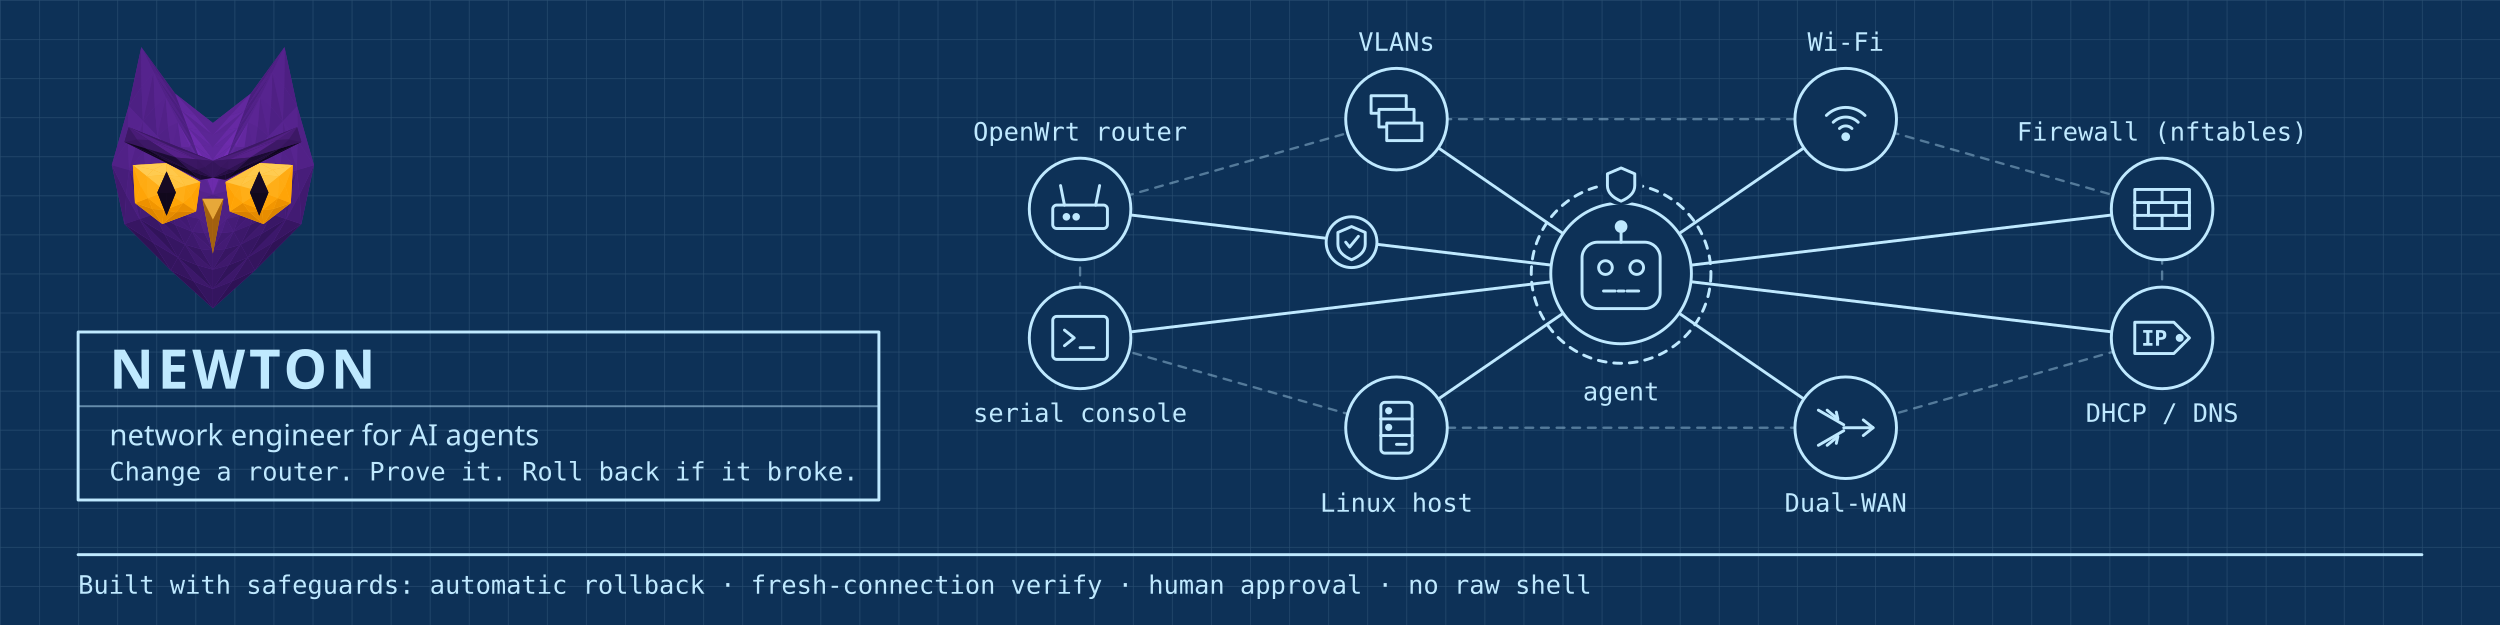
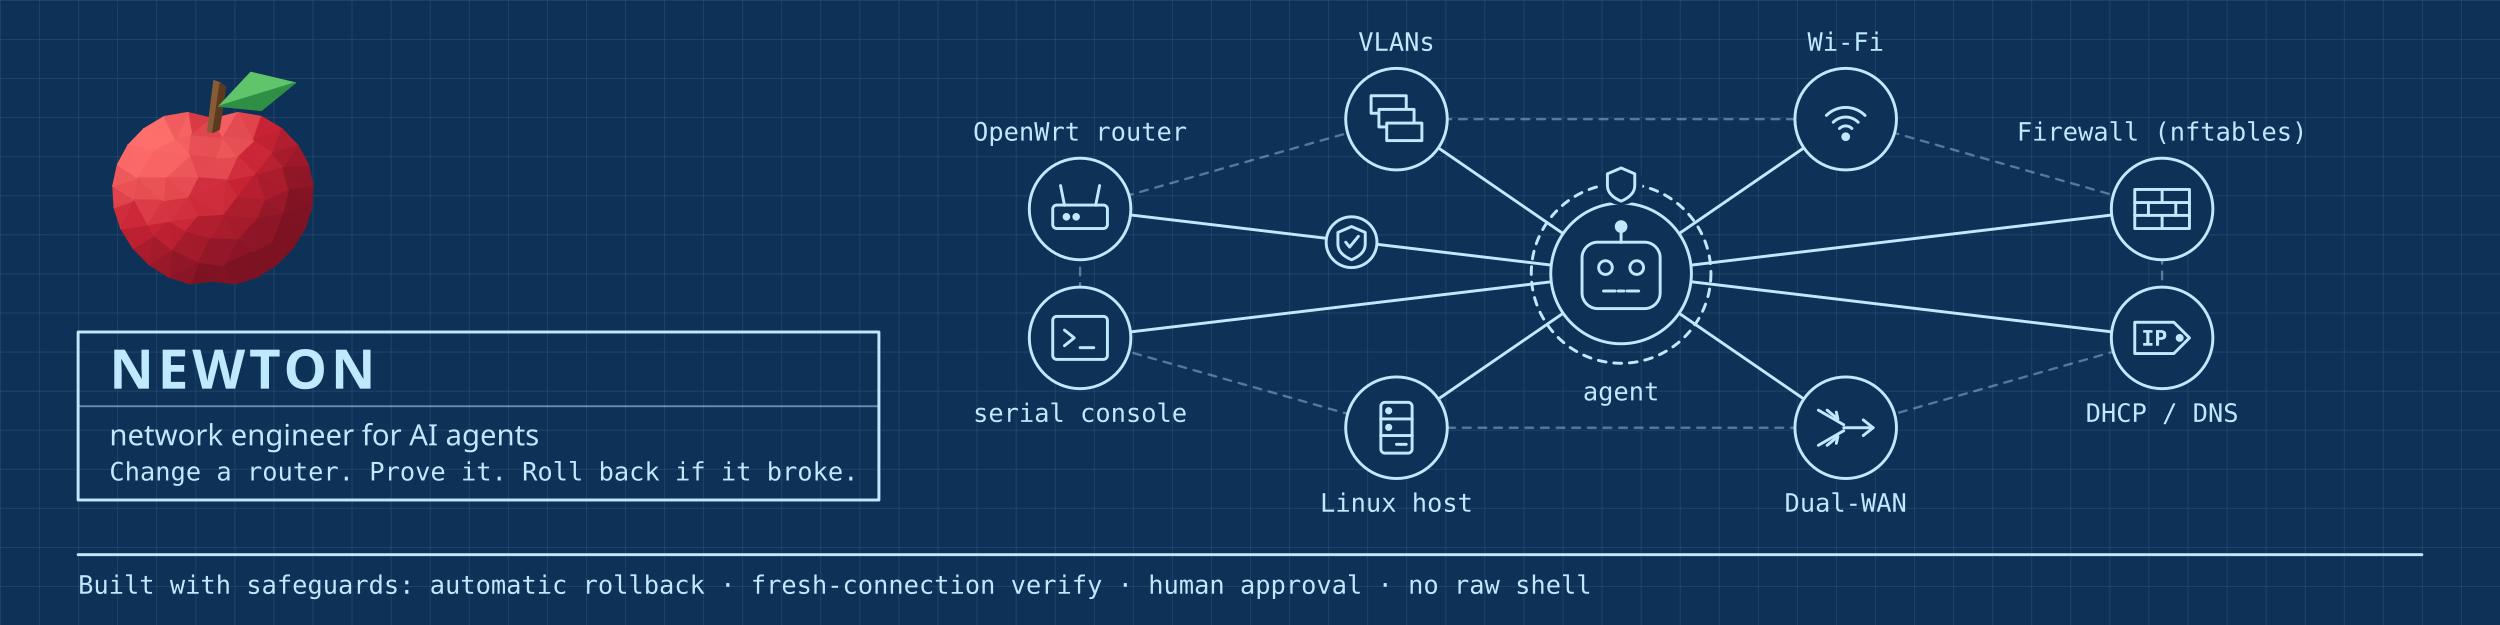
<svg xmlns="http://www.w3.org/2000/svg" viewBox="0 0 1280 320" width="1280" height="320">
  <defs>
    <pattern id="grid" width="20" height="20" patternUnits="userSpaceOnUse">
      <path d="M 20 0 L 0 0 0 20" fill="none" stroke="#bfe9ff" stroke-opacity="0.16" stroke-width="0.6" />
    </pattern>
  </defs>
  <rect width="1280" height="320" fill="#0d3157" />
  <rect width="1280" height="320" fill="url(#grid)" />
  <g fill="none" stroke="#bfe9ff" stroke-width="1.5" stroke-linecap="round" stroke-linejoin="round" font-family="ui-monospace, Menlo, Consolas, monospace">
    <g id="links">
      <line x1="830" y1="140" x2="553" y2="107" />
      <line x1="830" y1="140" x2="715" y2="61" />
      <line x1="830" y1="140" x2="945" y2="61" />
      <line x1="830" y1="140" x2="1107" y2="107" />
      <line x1="830" y1="140" x2="1107" y2="173" />
      <line x1="830" y1="140" x2="945" y2="219" />
      <line x1="830" y1="140" x2="715" y2="219" />
      <line x1="830" y1="140" x2="553" y2="173" />
    </g>
    <g id="cross" stroke-opacity="0.4" stroke-dasharray="4 4" stroke-width="1.2">
      <line x1="553" y1="107" x2="715" y2="61" />
      <line x1="715" y1="61" x2="945" y2="61" />
      <line x1="945" y1="61" x2="1107" y2="107" />
      <line x1="1107" y1="107" x2="1107" y2="173" />
      <line x1="1107" y1="173" x2="945" y2="219" />
      <line x1="945" y1="219" x2="715" y2="219" />
      <line x1="715" y1="219" x2="553" y2="173" />
      <line x1="553" y1="173" x2="553" y2="107" />
    </g>
    <g id="linkshield" transform="translate(692,124)">
      <circle r="13" fill="#0d3157" />
      <path d="M0,-8 L7,-5 V1 Q7,6 0,9 Q-7,6 -7,1 V-5 Z" />
      <path d="M-3,0 L-1,2.5 L3.5,-3" />
    </g>
    <g id="plates">
      <circle cx="553" cy="107" r="26" fill="#0d3157" />
      <circle cx="715" cy="61" r="26" fill="#0d3157" />
      <circle cx="945" cy="61" r="26" fill="#0d3157" />
      <circle cx="1107" cy="107" r="26" fill="#0d3157" />
      <circle cx="1107" cy="173" r="26" fill="#0d3157" />
      <circle cx="945" cy="219" r="26" fill="#0d3157" />
      <circle cx="715" cy="219" r="26" fill="#0d3157" />
      <circle cx="553" cy="173" r="26" fill="#0d3157" />
    </g>
    <g id="icons">
      <g transform="translate(553,107)">
        <rect x="-14" y="-2" width="28" height="12" rx="2" />
        <line x1="-8" y1="-2" x2="-10" y2="-12" />
        <line x1="8" y1="-2" x2="10" y2="-12" />
        <circle cx="-7" cy="4" r="1.2" fill="#bfe9ff" />
        <circle cx="-2" cy="4" r="1.2" fill="#bfe9ff" />
      </g>
      <g transform="translate(715,61)">
        <rect x="-13" y="-12" width="18" height="9" fill="#0d3157" />
        <rect x="-9" y="-5" width="18" height="9" fill="#0d3157" />
        <rect x="-5" y="2" width="18" height="9" fill="#0d3157" />
      </g>
      <g transform="translate(945,61)">
        <path d="M-9.9,-1.9 A14,14 0 0 1 9.9,-1.9" />
        <path d="M-6.4,1.6 A9,9 0 0 1 6.4,1.6" />
        <path d="M-3.2,4.8 A4.5,4.5 0 0 1 3.2,4.8" />
        <circle cx="0" cy="9" r="1.5" fill="#bfe9ff" />
      </g>
      <g transform="translate(1107,107)">
        <rect x="-14" y="-10" width="28" height="20" />
        <line x1="-14" y1="-3.3" x2="14" y2="-3.3" />
        <line x1="-14" y1="3.3" x2="14" y2="3.3" />
        <line x1="0" y1="-10" x2="0" y2="-3.3" />
        <line x1="-7" y1="-3.3" x2="-7" y2="3.3" />
        <line x1="7" y1="-3.3" x2="7" y2="3.3" />
        <line x1="0" y1="3.3" x2="0" y2="10" />
      </g>
      <g transform="translate(1107,173)">
        <path d="M-14,-8 H6 L14,0 L6,8 H-14 Z" />
        <circle cx="9" cy="0" r="1.3" fill="#bfe9ff" />
        <text x="-4" y="4" font-size="11" font-weight="bold" text-anchor="middle" fill="#bfe9ff" stroke="none">IP</text>
      </g>
      <g transform="translate(945,219)">
        <path d="M-14,-9 L-1,-1.5" />
        <path d="M-14,9 L-1,1.5" />
        <path d="M-1,0 H14" />
        <path d="M9,-4 L14,0 L9,4" />
        <path d="M-9.5,-9 L-4,-4.4 L-4.8,-8" />
        <path d="M-9.5,9 L-4,4.4 L-4.8,8" />
      </g>
      <g transform="translate(715,219)">
        <rect x="-8" y="-13" width="16" height="26" rx="2" />
        <line x1="-8" y1="-4.5" x2="8" y2="-4.5" />
        <line x1="-8" y1="4" x2="8" y2="4" />
        <circle cx="-4" cy="-8.7" r="1.1" fill="#bfe9ff" />
        <circle cx="-4" cy="-0.2" r="1.1" fill="#bfe9ff" />
        <line x1="0" y1="8.5" x2="5" y2="8.5" />
      </g>
      <g transform="translate(553,173)">
        <rect x="-14" y="-11" width="28" height="22" rx="2" />
        <path d="M-8,-4 L-3,0 L-8,4" />
        <line x1="0" y1="5" x2="7" y2="5" />
      </g>
    </g>
    <g id="labels" font-size="13" fill="#bfe9ff" stroke="none" text-anchor="middle">
      <text x="553" y="72">OpenWrt router</text>
      <text x="715" y="26">VLANs</text>
      <text x="945" y="26">Wi-Fi</text>
      <text x="1107" y="72">Firewall (nftables)</text>
      <text x="1107" y="216">DHCP / DNS</text>
      <text x="945" y="262">Dual-WAN</text>
      <text x="715" y="262">Linux host</text>
      <text x="553" y="216">serial console</text>
    </g>
    <g id="hub">
      <circle cx="830" cy="140" r="46" stroke-dasharray="4 4" />
      <circle cx="830" cy="140" r="36" fill="#0d3157" />
      <g transform="translate(830,142)">
        <line x1="0" y1="-18" x2="0" y2="-24" />
        <circle cx="0" cy="-26" r="2.5" fill="#bfe9ff" />
        <rect x="-20" y="-18" width="40" height="34" rx="8" />
        <circle cx="-8" cy="-5" r="3.5" />
        <circle cx="8" cy="-5" r="3.5" />
        <line x1="-9" y1="7" x2="-3" y2="7" />
        <line x1="-1.5" y1="7" x2="1.5" y2="7" />
        <line x1="3" y1="7" x2="9" y2="7" />
      </g>
      <g transform="translate(830,94)">
        <circle r="11" fill="#0d3157" stroke="none" />
        <path d="M0,-8 L7,-5 V1 Q7,6 0,9 Q-7,6 -7,1 V-5 Z" />
      </g>
      <text x="830" y="205" font-size="13" fill="#bfe9ff" stroke="none" text-anchor="middle">agent</text>
    </g>
  </g>
-   <svg x="40" y="22" width="138" height="138" viewBox="0 0 64 64" stroke-linejoin="round">
-     <polygon points="32.00,19.00 23.00,12.00 15.00,1.00 12.00,15.00 8.00,29.00 11.00,43.00 22.00,54.00 32.00,63.00 42.00,54.00 53.00,43.00 56.00,29.00 52.00,15.00 49.00,1.00 41.00,12.00" fill="#592592" />
-     <polygon points="32.00,19.00 23.00,12.00 27.88,17.24" fill="#592491" />
-     <polygon points="23.00,12.00 24.53,16.08 27.88,17.24" fill="#62289e" />
-     <polygon points="24.53,16.08 32.00,21.89 27.88,17.24" fill="#6429a1" />
-     <polygon points="32.00,21.89 32.00,19.00 27.88,17.24" fill="#5a2593" />
-     <polygon points="23.00,12.00 15.00,1.00 20.11,9.01" fill="#491e7d" />
-     <polygon points="15.00,1.00 17.89,6.95 20.11,9.01" fill="#4f2085" />
-     <polygon points="17.89,6.95 24.53,16.08 20.11,9.01" fill="#512187" />
-     <polygon points="24.53,16.08 23.00,12.00 20.11,9.01" fill="#4a1e7e" />
-     <polygon points="15.00,1.00 12.00,15.00 15.07,10.38" fill="#4d1f82" />
-     <polygon points="12.00,15.00 15.40,18.57 15.07,10.38" fill="#4d2083" />
-     <polygon points="15.40,18.57 17.89,6.95 15.07,10.38" fill="#55238d" />
-     <polygon points="17.89,6.95 15.00,1.00 15.07,10.38" fill="#55238d" />
-     <polygon points="12.00,15.00 8.00,29.00 11.87,23.19" fill="#502186" />
-     <polygon points="8.00,29.00 12.08,30.19 11.87,23.19" fill="#512187" />
-     <polygon points="12.08,30.19 15.40,18.57 11.87,23.19" fill="#57248f" />
-     <polygon points="15.40,18.57 12.00,15.00 11.87,23.19" fill="#56238e" />
-     <polygon points="8.00,29.00 11.00,43.00 11.41,36.00" fill="#401a6f" />
-     <polygon points="11.00,43.00 14.57,41.81 11.41,36.00" fill="#421b73" />
-     <polygon points="14.57,41.81 12.08,30.19 11.41,36.00" fill="#4a1e7e" />
-     <polygon points="12.08,30.19 8.00,29.00 11.41,36.00" fill="#471d7a" />
-     <polygon points="11.00,43.00 22.00,54.00 17.82,47.44" fill="#2f1356" />
-     <polygon points="22.00,54.00 23.70,50.94 17.82,47.44" fill="#34155e" />
-     <polygon points="23.70,50.94 14.57,41.81 17.82,47.44" fill="#3c186b" />
-     <polygon points="14.57,41.81 11.00,43.00 17.82,47.44" fill="#371662" />
-     <polygon points="22.00,54.00 32.00,63.00 27.43,56.59" fill="#2e1255" />
-     <polygon points="32.00,63.00 32.00,58.41 27.43,56.59" fill="#34155f" />
-     <polygon points="32.00,58.41 23.70,50.94 27.43,56.59" fill="#3c186a" />
-     <polygon points="23.70,50.94 22.00,54.00 27.43,56.59" fill="#35155f" />
-     <polygon points="32.00,63.00 42.00,54.00 36.58,56.59" fill="#2e1255" />
-     <polygon points="42.00,54.00 40.30,50.94 36.58,56.59" fill="#35155f" />
-     <polygon points="40.30,50.94 32.00,58.41 36.58,56.59" fill="#3c186a" />
-     <polygon points="32.00,58.41 32.00,63.00 36.58,56.59" fill="#34155f" />
-     <polygon points="42.00,54.00 53.00,43.00 46.18,47.44" fill="#2f1356" />
-     <polygon points="53.00,43.00 49.43,41.81 46.18,47.44" fill="#371662" />
-     <polygon points="49.43,41.81 40.30,50.94 46.18,47.44" fill="#3c186b" />
-     <polygon points="40.30,50.94 42.00,54.00 46.18,47.44" fill="#34155e" />
-     <polygon points="53.00,43.00 56.00,29.00 52.59,36.00" fill="#401a6f" />
-     <polygon points="56.00,29.00 51.92,30.19 52.59,36.00" fill="#471d7a" />
-     <polygon points="51.92,30.19 49.43,41.81 52.59,36.00" fill="#4a1e7e" />
-     <polygon points="49.43,41.81 53.00,43.00 52.59,36.00" fill="#421b73" />
-     <polygon points="56.00,29.00 52.00,15.00 52.13,23.19" fill="#502186" />
-     <polygon points="52.00,15.00 48.60,18.57 52.13,23.19" fill="#56238e" />
-     <polygon points="48.60,18.57 51.92,30.19 52.13,23.19" fill="#57248f" />
-     <polygon points="51.92,30.19 56.00,29.00 52.13,23.19" fill="#512187" />
-     <polygon points="52.00,15.00 49.00,1.00 48.93,10.38" fill="#4d1f82" />
-     <polygon points="49.00,1.00 46.11,6.95 48.93,10.38" fill="#55238d" />
-     <polygon points="46.11,6.95 48.60,18.57 48.93,10.38" fill="#55238d" />
-     <polygon points="48.60,18.57 52.00,15.00 48.93,10.38" fill="#4d2083" />
-     <polygon points="49.00,1.00 41.00,12.00 43.89,9.01" fill="#491e7d" />
-     <polygon points="41.00,12.00 39.47,16.08 43.89,9.01" fill="#4a1e7e" />
-     <polygon points="39.47,16.08 46.11,6.95 43.89,9.01" fill="#512187" />
-     <polygon points="46.11,6.95 49.00,1.00 43.89,9.01" fill="#4f2085" />
-     <polygon points="41.00,12.00 32.00,19.00 36.12,17.24" fill="#592491" />
-     <polygon points="32.00,19.00 32.00,21.89 36.12,17.24" fill="#5a2593" />
-     <polygon points="32.00,21.89 39.47,16.08 36.12,17.24" fill="#6429a1" />
-     <polygon points="39.47,16.08 41.00,12.00 36.12,17.24" fill="#62289e" />
-     <polygon points="32.00,21.89 24.53,16.08 28.65,20.73" fill="#5a2593" />
-     <polygon points="24.53,16.08 26.06,20.16 28.65,20.73" fill="#6629a3" />
-     <polygon points="26.06,20.16 32.00,24.78 28.65,20.73" fill="#6629a4" />
-     <polygon points="32.00,24.78 32.00,21.89 28.65,20.73" fill="#5b2695" />
-     <polygon points="24.53,16.08 17.89,6.95 22.32,14.02" fill="#4a1e7e" />
-     <polygon points="17.89,6.95 20.78,12.90 22.32,14.02" fill="#512187" />
-     <polygon points="20.78,12.90 26.06,20.16 22.32,14.02" fill="#522188" />
-     <polygon points="26.06,20.16 24.53,16.08 22.32,14.02" fill="#4b1e7f" />
-     <polygon points="17.89,6.95 15.40,18.57 18.22,15.14" fill="#4f2084" />
-     <polygon points="15.40,18.57 18.80,22.14 18.22,15.14" fill="#4e2084" />
-     <polygon points="18.80,22.14 20.78,12.90 18.22,15.14" fill="#56238e" />
-     <polygon points="20.78,12.90 17.89,6.95 18.22,15.14" fill="#57248f" />
-     <polygon points="15.40,18.57 12.08,30.19 15.61,25.57" fill="#522188" />
-     <polygon points="12.08,30.19 16.16,31.38 15.61,25.57" fill="#522289" />
-     <polygon points="16.16,31.38 18.80,22.14 15.61,25.57" fill="#57248f" />
-     <polygon points="18.80,22.14 15.40,18.57 15.61,25.57" fill="#572490" />
-     <polygon points="12.08,30.19 14.57,41.81 15.24,36.00" fill="#421b73" />
-     <polygon points="14.57,41.81 18.14,40.62 15.24,36.00" fill="#441c76" />
-     <polygon points="18.14,40.62 16.16,31.38 15.24,36.00" fill="#4b1f7f" />
-     <polygon points="16.16,31.38 12.08,30.19 15.24,36.00" fill="#491e7d" />
-     <polygon points="14.57,41.81 23.70,50.94 20.45,45.31" fill="#32145b" />
-     <polygon points="23.70,50.94 25.40,47.88 20.45,45.31" fill="#361662" />
-     <polygon points="25.40,47.88 18.14,40.62 20.45,45.31" fill="#3e196d" />
-     <polygon points="18.14,40.62 14.57,41.81 20.45,45.31" fill="#391766" />
-     <polygon points="23.70,50.94 32.00,58.41 28.27,52.76" fill="#31145a" />
-     <polygon points="32.00,58.41 32.00,53.82 28.27,52.76" fill="#371663" />
-     <polygon points="32.00,53.82 25.40,47.88 28.27,52.76" fill="#3e196c" />
-     <polygon points="25.40,47.88 23.70,50.94 28.27,52.76" fill="#371663" />
-     <polygon points="32.00,58.41 40.30,50.94 35.73,52.76" fill="#31145a" />
-     <polygon points="40.30,50.94 38.60,47.88 35.73,52.76" fill="#371663" />
-     <polygon points="38.60,47.88 32.00,53.82 35.73,52.76" fill="#3e196c" />
-     <polygon points="32.00,53.82 32.00,58.41 35.73,52.76" fill="#371663" />
-     <polygon points="40.30,50.94 49.43,41.81 43.55,45.31" fill="#32145b" />
-     <polygon points="49.43,41.81 45.86,40.62 43.55,45.31" fill="#391766" />
-     <polygon points="45.86,40.62 38.60,47.88 43.55,45.31" fill="#3e196d" />
-     <polygon points="38.60,47.88 40.30,50.94 43.55,45.31" fill="#361662" />
-     <polygon points="49.43,41.81 51.92,30.19 48.76,36.00" fill="#421b73" />
-     <polygon points="51.92,30.19 47.84,31.38 48.76,36.00" fill="#491e7d" />
-     <polygon points="47.84,31.38 45.86,40.62 48.76,36.00" fill="#4b1f7f" />
-     <polygon points="45.86,40.62 49.43,41.81 48.76,36.00" fill="#441c76" />
-     <polygon points="51.92,30.19 48.60,18.57 48.39,25.57" fill="#522188" />
-     <polygon points="48.60,18.57 45.20,22.14 48.39,25.57" fill="#572490" />
-     <polygon points="45.20,22.14 47.84,31.38 48.39,25.57" fill="#57248f" />
-     <polygon points="47.84,31.38 51.92,30.19 48.39,25.57" fill="#522289" />
-     <polygon points="48.60,18.57 46.11,6.95 45.78,15.14" fill="#4f2084" />
-     <polygon points="46.11,6.95 43.22,12.90 45.78,15.14" fill="#57248f" />
-     <polygon points="43.22,12.90 45.20,22.14 45.78,15.14" fill="#56238e" />
-     <polygon points="45.20,22.14 48.60,18.57 45.78,15.14" fill="#4e2084" />
-     <polygon points="46.11,6.95 39.47,16.08 41.69,14.02" fill="#4a1e7e" />
-     <polygon points="39.47,16.08 37.94,20.16 41.69,14.02" fill="#4b1e7f" />
-     <polygon points="37.94,20.16 43.22,12.90 41.69,14.02" fill="#522188" />
-     <polygon points="43.22,12.90 46.11,6.95 41.69,14.02" fill="#512187" />
-     <polygon points="39.47,16.08 32.00,21.89 35.35,20.73" fill="#5a2593" />
-     <polygon points="32.00,21.89 32.00,24.78 35.35,20.73" fill="#5b2695" />
-     <polygon points="32.00,24.78 37.94,20.16 35.35,20.73" fill="#6629a4" />
-     <polygon points="37.94,20.16 39.47,16.08 35.35,20.73" fill="#6629a3" />
-     <polygon points="32.00,24.78 26.06,20.16 29.41,24.21" fill="#60279c" />
-     <polygon points="26.06,20.16 27.59,24.24 29.41,24.21" fill="#6d2bac" />
-     <polygon points="27.59,24.24 32.00,27.67 29.41,24.21" fill="#6b2ba9" />
-     <polygon points="32.00,27.67 32.00,24.78 29.41,24.21" fill="#60279c" />
-     <polygon points="26.06,20.16 20.78,12.90 24.52,19.04" fill="#4c1f81" />
-     <polygon points="20.78,12.90 23.67,18.85 24.52,19.04" fill="#56238e" />
-     <polygon points="23.67,18.85 27.59,24.24 24.52,19.04" fill="#55238d" />
-     <polygon points="27.59,24.24 26.06,20.16 24.52,19.04" fill="#4d1f81" />
-     <polygon points="20.78,12.90 18.80,22.14 21.36,19.90" fill="#522188" />
-     <polygon points="18.80,22.14 22.20,25.71 21.36,19.90" fill="#502186" />
-     <polygon points="22.20,25.71 23.67,18.85 21.36,19.90" fill="#582490" />
-     <polygon points="23.67,18.85 20.78,12.90 21.36,19.90" fill="#5b2594" />
-     <polygon points="18.80,22.14 16.16,31.38 19.35,27.95" fill="#54238c" />
-     <polygon points="16.16,31.38 20.24,32.57 19.35,27.95" fill="#54228b" />
-     <polygon points="20.24,32.57 22.20,25.71 19.35,27.95" fill="#592491" />
-     <polygon points="22.20,25.71 18.80,22.14 19.35,27.95" fill="#5a2593" />
-     <polygon points="16.16,31.38 18.14,40.62 19.06,36.00" fill="#461d79" />
-     <polygon points="18.14,40.62 21.71,39.43 19.06,36.00" fill="#481d7b" />
-     <polygon points="21.71,39.43 20.24,32.57 19.06,36.00" fill="#4f2084" />
-     <polygon points="20.24,32.57 16.16,31.38 19.06,36.00" fill="#4e2083" />
-     <polygon points="18.14,40.62 25.40,47.88 23.09,43.19" fill="#371663" />
-     <polygon points="25.40,47.88 27.10,44.82 23.09,43.19" fill="#3c186a" />
-     <polygon points="27.10,44.82 21.71,39.43 23.09,43.19" fill="#431b75" />
-     <polygon points="21.71,39.43 18.14,40.62 23.09,43.19" fill="#401a6f" />
-     <polygon points="25.40,47.88 32.00,53.82 29.12,48.94" fill="#371662" />
-     <polygon points="32.00,53.82 32.00,49.23 29.12,48.94" fill="#3d196c" />
-     <polygon points="32.00,49.23 27.10,44.82 29.12,48.94" fill="#431b74" />
-     <polygon points="27.10,44.82 25.40,47.88 29.12,48.94" fill="#3d196c" />
-     <polygon points="32.00,53.82 38.60,47.88 34.88,48.94" fill="#371662" />
-     <polygon points="38.60,47.88 36.90,44.82 34.88,48.94" fill="#3d196c" />
-     <polygon points="36.90,44.82 32.00,49.23 34.88,48.94" fill="#431b74" />
-     <polygon points="32.00,49.23 32.00,53.82 34.88,48.94" fill="#3d196c" />
-     <polygon points="38.60,47.88 45.86,40.62 40.91,43.19" fill="#371663" />
-     <polygon points="45.86,40.62 42.29,39.43 40.91,43.19" fill="#401a6f" />
-     <polygon points="42.29,39.43 36.90,44.82 40.91,43.19" fill="#431b75" />
-     <polygon points="36.90,44.82 38.60,47.88 40.91,43.19" fill="#3c186a" />
-     <polygon points="45.86,40.62 47.84,31.38 44.94,36.00" fill="#461d79" />
-     <polygon points="47.84,31.38 43.76,32.57 44.94,36.00" fill="#4e2083" />
-     <polygon points="43.76,32.57 42.29,39.43 44.94,36.00" fill="#4f2084" />
-     <polygon points="42.29,39.43 45.86,40.62 44.94,36.00" fill="#481d7b" />
-     <polygon points="47.84,31.38 45.20,22.14 44.65,27.95" fill="#54238c" />
-     <polygon points="45.20,22.14 41.80,25.71 44.65,27.95" fill="#5a2593" />
-     <polygon points="41.80,25.71 43.76,32.57 44.65,27.95" fill="#592491" />
-     <polygon points="43.76,32.57 47.84,31.38 44.65,27.95" fill="#54228b" />
-     <polygon points="45.20,22.14 43.22,12.90 42.64,19.90" fill="#522188" />
-     <polygon points="43.22,12.90 40.33,18.85 42.64,19.90" fill="#5b2594" />
-     <polygon points="40.33,18.85 41.80,25.71 42.64,19.90" fill="#582490" />
-     <polygon points="41.80,25.71 45.20,22.14 42.64,19.90" fill="#502186" />
-     <polygon points="43.22,12.90 37.94,20.16 39.47,19.04" fill="#4c1f81" />
-     <polygon points="37.94,20.16 36.41,24.24 39.47,19.04" fill="#4d1f81" />
-     <polygon points="36.41,24.24 40.33,18.85 39.47,19.04" fill="#55238d" />
-     <polygon points="40.33,18.85 43.22,12.90 39.47,19.04" fill="#56238e" />
-     <polygon points="37.94,20.16 32.00,24.78 34.59,24.21" fill="#60279c" />
-     <polygon points="32.00,24.78 32.00,27.67 34.59,24.21" fill="#60279c" />
-     <polygon points="32.00,27.67 36.41,24.24 34.59,24.21" fill="#6b2ba9" />
-     <polygon points="36.41,24.24 37.94,20.16 34.59,24.21" fill="#6d2bac" />
-     <polygon points="32.00,27.67 27.59,24.24 30.18,27.70" fill="#692aa8" />
-     <polygon points="27.59,24.24 29.12,28.32 30.18,27.70" fill="#732db4" />
-     <polygon points="29.12,28.32 32.00,30.56 30.18,27.70" fill="#6d2bac" />
-     <polygon points="32.00,30.56 32.00,27.67 30.18,27.70" fill="#6629a3" />
-     <polygon points="27.59,24.24 23.67,18.85 26.73,24.05" fill="#512187" />
-     <polygon points="23.67,18.85 26.56,24.80 26.73,24.05" fill="#692aa7" />
-     <polygon points="26.56,24.80 29.12,28.32 26.73,24.05" fill="#5e2799" />
-     <polygon points="29.12,28.32 27.59,24.24 26.73,24.05" fill="#502186" />
-     <polygon points="23.67,18.85 22.20,25.71 24.51,24.66" fill="#56238e" />
-     <polygon points="22.20,25.71 25.60,29.28 24.51,24.66" fill="#522289" />
-     <polygon points="25.60,29.28 26.56,24.80 24.51,24.66" fill="#592592" />
-     <polygon points="26.56,24.80 23.67,18.85 24.51,24.66" fill="#63289f" />
-     <polygon points="22.20,25.71 20.24,32.57 23.09,30.33" fill="#582490" />
-     <polygon points="20.24,32.57 24.32,33.76 23.09,30.33" fill="#56238d" />
-     <polygon points="24.32,33.76 25.60,29.28 23.09,30.33" fill="#5a2593" />
-     <polygon points="25.60,29.28 22.20,25.71 23.09,30.33" fill="#61279d" />
-     <polygon points="20.24,32.57 21.71,39.43 22.89,36.00" fill="#4d1f82" />
-     <polygon points="21.71,39.43 25.28,38.24 22.89,36.00" fill="#4e2083" />
-     <polygon points="25.28,38.24 24.32,33.76 22.89,36.00" fill="#54228b" />
-     <polygon points="24.32,33.76 20.24,32.57 22.89,36.00" fill="#55238c" />
-     <polygon points="21.71,39.43 27.10,44.82 25.72,41.06" fill="#411a72" />
-     <polygon points="27.10,44.82 28.80,41.76 25.72,41.06" fill="#451c77" />
-     <polygon points="28.80,41.76 25.28,38.24 25.72,41.06" fill="#4c1f81" />
-     <polygon points="25.28,38.24 21.71,39.43 25.72,41.06" fill="#4a1e7e" />
-     <polygon points="27.10,44.82 32.00,49.23 29.98,45.11" fill="#401a70" />
-     <polygon points="32.00,49.23 32.00,44.64 29.98,45.11" fill="#471d7a" />
-     <polygon points="32.00,44.64 28.80,41.76 29.98,45.11" fill="#4c1f81" />
-     <polygon points="28.80,41.76 27.10,44.82 29.98,45.11" fill="#471d7a" />
-     <polygon points="32.00,49.23 36.90,44.82 34.02,45.11" fill="#401a70" />
-     <polygon points="36.90,44.82 35.20,41.76 34.02,45.11" fill="#471d7a" />
-     <polygon points="35.20,41.76 32.00,44.64 34.02,45.11" fill="#4c1f81" />
-     <polygon points="32.00,44.64 32.00,49.23 34.02,45.11" fill="#471d7a" />
-     <polygon points="36.90,44.82 42.29,39.43 38.28,41.06" fill="#411a72" />
-     <polygon points="42.29,39.43 38.72,38.24 38.28,41.06" fill="#4a1e7e" />
-     <polygon points="38.72,38.24 35.20,41.76 38.28,41.06" fill="#4c1f81" />
-     <polygon points="35.20,41.76 36.90,44.82 38.28,41.06" fill="#451c77" />
-     <polygon points="42.29,39.43 43.76,32.57 41.11,36.00" fill="#4d1f82" />
-     <polygon points="43.76,32.57 39.68,33.76 41.11,36.00" fill="#55238c" />
-     <polygon points="39.68,33.76 38.72,38.24 41.11,36.00" fill="#54228b" />
-     <polygon points="38.72,38.24 42.29,39.43 41.11,36.00" fill="#4e2083" />
-     <polygon points="43.76,32.57 41.80,25.71 40.91,30.33" fill="#582490" />
-     <polygon points="41.80,25.71 38.40,29.28 40.91,30.33" fill="#61279d" />
-     <polygon points="38.40,29.28 39.68,33.76 40.91,30.33" fill="#5a2593" />
-     <polygon points="39.68,33.76 43.76,32.57 40.91,30.33" fill="#56238d" />
-     <polygon points="41.80,25.71 40.33,18.85 39.49,24.66" fill="#56238e" />
-     <polygon points="40.33,18.85 37.44,24.80 39.49,24.66" fill="#63289f" />
-     <polygon points="37.44,24.80 38.40,29.28 39.49,24.66" fill="#592592" />
-     <polygon points="38.40,29.28 41.80,25.71 39.49,24.66" fill="#522289" />
-     <polygon points="40.33,18.85 36.41,24.24 37.27,24.05" fill="#512187" />
-     <polygon points="36.41,24.24 34.88,28.32 37.27,24.05" fill="#502186" />
-     <polygon points="34.88,28.32 37.44,24.80 37.27,24.05" fill="#5e2799" />
-     <polygon points="37.44,24.80 40.33,18.85 37.27,24.05" fill="#692aa7" />
-     <polygon points="36.41,24.24 32.00,27.67 33.82,27.70" fill="#692aa8" />
-     <polygon points="32.00,27.67 32.00,30.56 33.82,27.70" fill="#6629a3" />
-     <polygon points="32.00,30.56 34.88,28.32 33.82,27.70" fill="#6d2bac" />
-     <polygon points="34.88,28.32 36.41,24.24 33.82,27.70" fill="#732db4" />
-     <polygon points="32.00,30.56 29.12,28.32 32.00,36.00" fill="#6c2bab" />
-     <polygon points="29.12,28.32 26.56,24.80 32.00,36.00" fill="#5e2698" />
-     <polygon points="26.56,24.80 25.60,29.28 32.00,36.00" fill="#592592" />
-     <polygon points="25.60,29.28 24.32,33.76 32.00,36.00" fill="#5a2593" />
-     <polygon points="24.32,33.76 25.28,38.24 32.00,36.00" fill="#55238c" />
-     <polygon points="25.28,38.24 28.80,41.76 32.00,36.00" fill="#4e2084" />
-     <polygon points="28.80,41.76 32.00,44.64 32.00,36.00" fill="#4e2083" />
-     <polygon points="32.00,44.64 35.20,41.76 32.00,36.00" fill="#4e2083" />
-     <polygon points="35.20,41.76 38.72,38.24 32.00,36.00" fill="#4e2084" />
-     <polygon points="38.72,38.24 39.68,33.76 32.00,36.00" fill="#55238c" />
-     <polygon points="39.68,33.76 38.40,29.28 32.00,36.00" fill="#5a2593" />
-     <polygon points="38.40,29.28 37.44,24.80 32.00,36.00" fill="#592592" />
-     <polygon points="37.44,24.80 34.88,28.32 32.00,36.00" fill="#5e2698" />
-     <polygon points="34.88,28.32 32.00,30.56 32.00,36.00" fill="#6c2bab" />
-     <polygon points="13.00,29.00 21.00,28.50 29.00,33.00 28.00,40.00 20.00,43.00 13.50,38.00" fill="#ffb11d" />
-     <polygon points="13.00,29.00 21.00,28.50 17.80,30.13" fill="#ffcc51" />
-     <polygon points="21.00,28.50 20.89,31.37 17.80,30.13" fill="#ffcc53" />
-     <polygon points="20.89,31.37 16.29,31.66 17.80,30.13" fill="#ffcb50" />
-     <polygon points="16.29,31.66 13.00,29.00 17.80,30.13" fill="#ffcb51" />
-     <polygon points="21.00,28.50 29.00,33.00 24.10,31.71" fill="#ffc340" />
-     <polygon points="29.00,33.00 25.49,33.96 24.10,31.71" fill="#ffc441" />
-     <polygon points="25.49,33.96 20.89,31.37 24.10,31.71" fill="#ffc646" />
-     <polygon points="20.89,31.37 21.00,28.50 24.10,31.71" fill="#ffc84a" />
-     <polygon points="29.00,33.00 28.00,40.00 26.85,36.23" fill="#ffa204" />
-     <polygon points="28.00,40.00 24.92,37.98 26.85,36.23" fill="#ffa406" />
-     <polygon points="24.92,37.98 25.49,33.96 26.85,36.23" fill="#ffa90f" />
-     <polygon points="25.49,33.96 29.00,33.00 26.85,36.23" fill="#ffa90f" />
-     <polygon points="28.00,40.00 20.00,43.00 23.31,40.17" fill="#da8100" />
-     <polygon points="20.00,43.00 20.32,39.71 23.31,40.17" fill="#e68b00" />
-     <polygon points="20.32,39.71 24.92,37.98 23.31,40.17" fill="#f29400" />
-     <polygon points="24.92,37.98 28.00,40.00 23.31,40.17" fill="#ea8e00" />
-     <polygon points="20.00,43.00 13.50,38.00 17.60,39.38" fill="#de8500" />
-     <polygon points="13.50,38.00 16.58,36.83 17.60,39.38" fill="#ed9100" />
-     <polygon points="16.58,36.83 20.32,39.71 17.60,39.38" fill="#f39600" />
-     <polygon points="20.32,39.71 20.00,43.00 17.60,39.38" fill="#e88d00" />
-     <polygon points="13.50,38.00 13.00,29.00 14.84,33.87" fill="#ffa305" />
-     <polygon points="13.00,29.00 16.29,31.66 14.84,33.87" fill="#ffab13" />
-     <polygon points="16.29,31.66 16.58,36.83 14.84,33.87" fill="#ffab12" />
-     <polygon points="16.58,36.83 13.50,38.00 14.84,33.87" fill="#ffa407" />
-     <polygon points="16.29,31.66 20.89,31.37 20.75,35.25" fill="#ffc543" />
-     <polygon points="20.89,31.37 25.49,33.96 20.75,35.25" fill="#ffc33f" />
-     <polygon points="25.49,33.96 24.92,37.98 20.75,35.25" fill="#ffae17" />
-     <polygon points="24.92,37.98 20.32,39.71 20.75,35.25" fill="#ffa406" />
-     <polygon points="20.32,39.71 16.58,36.83 20.75,35.25" fill="#ffa408" />
-     <polygon points="16.58,36.83 16.29,31.66 20.75,35.25" fill="#ffae18" />
-     <polygon points="21.00,30.50 23.20,35.50 21.00,41.00 18.80,35.50" fill="#160a23" />
-     <polygon points="21.00,30.50 23.20,35.50 21.00,35.62" fill="#160a23" />
-     <polygon points="23.20,35.50 21.00,41.00 21.00,35.62" fill="#11081c" />
-     <polygon points="21.00,41.00 18.80,35.50 21.00,35.62" fill="#11081c" />
-     <polygon points="18.80,35.50 21.00,30.50 21.00,35.62" fill="#160a23" />
-     <polygon points="50.50,38.00 44.00,43.00 36.00,40.00 35.00,33.00 43.00,28.50 51.00,29.00" fill="#ffb11d" />
-     <polygon points="50.50,38.00 44.00,43.00 46.40,39.38" fill="#de8500" />
-     <polygon points="44.00,43.00 43.68,39.71 46.40,39.38" fill="#e88d00" />
-     <polygon points="43.68,39.71 47.42,36.83 46.40,39.38" fill="#f39600" />
-     <polygon points="47.42,36.83 50.50,38.00 46.40,39.38" fill="#ed9100" />
-     <polygon points="44.00,43.00 36.00,40.00 40.69,40.17" fill="#da8100" />
-     <polygon points="36.00,40.00 39.08,37.98 40.69,40.17" fill="#ea8e00" />
-     <polygon points="39.08,37.98 43.68,39.71 40.69,40.17" fill="#f29400" />
-     <polygon points="43.68,39.71 44.00,43.00 40.69,40.17" fill="#e68b00" />
-     <polygon points="36.00,40.00 35.00,33.00 37.15,36.23" fill="#ffa204" />
-     <polygon points="35.00,33.00 38.51,33.96 37.15,36.23" fill="#ffa90f" />
-     <polygon points="38.51,33.96 39.08,37.98 37.15,36.23" fill="#ffa90f" />
-     <polygon points="39.08,37.98 36.00,40.00 37.15,36.23" fill="#ffa406" />
-     <polygon points="35.00,33.00 43.00,28.50 39.90,31.71" fill="#ffc340" />
-     <polygon points="43.00,28.50 43.11,31.37 39.90,31.71" fill="#ffc84a" />
-     <polygon points="43.11,31.37 38.51,33.96 39.90,31.71" fill="#ffc646" />
-     <polygon points="38.51,33.96 35.00,33.00 39.90,31.71" fill="#ffc441" />
-     <polygon points="43.00,28.50 51.00,29.00 46.20,30.13" fill="#ffcc51" />
-     <polygon points="51.00,29.00 47.71,31.66 46.20,30.13" fill="#ffcb51" />
-     <polygon points="47.71,31.66 43.11,31.37 46.20,30.13" fill="#ffcb50" />
-     <polygon points="43.11,31.37 43.00,28.50 46.20,30.13" fill="#ffcc53" />
-     <polygon points="51.00,29.00 50.50,38.00 49.16,33.87" fill="#ffa305" />
-     <polygon points="50.50,38.00 47.42,36.83 49.16,33.87" fill="#ffa407" />
-     <polygon points="47.42,36.83 47.71,31.66 49.16,33.87" fill="#ffab12" />
-     <polygon points="47.71,31.66 51.00,29.00 49.16,33.87" fill="#ffab13" />
-     <polygon points="47.42,36.83 43.68,39.71 43.25,35.25" fill="#ffa408" />
-     <polygon points="43.68,39.71 39.08,37.98 43.25,35.25" fill="#ffa406" />
-     <polygon points="39.08,37.98 38.51,33.96 43.25,35.25" fill="#ffae17" />
-     <polygon points="38.51,33.96 43.11,31.37 43.25,35.25" fill="#ffc33f" />
-     <polygon points="43.11,31.37 47.71,31.66 43.25,35.25" fill="#ffc543" />
-     <polygon points="47.71,31.66 47.42,36.83 43.25,35.25" fill="#ffae18" />
-     <polygon points="45.20,35.50 43.00,41.00 40.80,35.50 43.00,30.50" fill="#160a23" />
-     <polygon points="45.20,35.50 43.00,41.00 43.00,35.62" fill="#11081c" />
-     <polygon points="43.00,41.00 40.80,35.50 43.00,35.62" fill="#11081c" />
-     <polygon points="40.80,35.50 43.00,30.50 43.00,35.62" fill="#160a23" />
-     <polygon points="43.00,30.50 45.20,35.50 43.00,35.62" fill="#160a23" />
-     <polygon points="32.00,28.00 12.00,20.00 11.00,23.50 29.00,32.50 32.00,32.00" fill="#3c1865" />
-     <polygon points="32.00,28.00 12.00,20.00 22.25,24.68" fill="#3d1866" />
-     <polygon points="12.00,20.00 16.76,23.06 22.25,24.68" fill="#511f82" />
-     <polygon points="16.76,23.06 28.26,27.66 22.25,24.68" fill="#56208a" />
-     <polygon points="28.26,27.66 32.00,28.00 22.25,24.68" fill="#4c1d7b" />
-     <polygon points="12.00,20.00 11.00,23.50 13.99,22.91" fill="#3c1865" />
-     <polygon points="11.00,23.50 16.18,25.07 13.99,22.91" fill="#37155d" />
-     <polygon points="16.18,25.07 16.76,23.06 13.99,22.91" fill="#3d1866" />
-     <polygon points="16.76,23.06 12.00,20.00 13.99,22.91" fill="#491c77" />
-     <polygon points="11.00,23.50 29.00,32.50 20.68,27.83" fill="#0f051e" />
-     <polygon points="29.00,32.50 26.54,30.25 20.68,27.83" fill="#0f061e" />
-     <polygon points="26.54,30.25 16.18,25.07 20.68,27.83" fill="#1f0c38" />
-     <polygon points="16.18,25.07 11.00,23.50 20.68,27.83" fill="#0f061e" />
-     <polygon points="29.00,32.50 32.00,32.00 28.95,31.18" fill="#1a0a31" />
-     <polygon points="32.00,32.00 28.26,29.96 28.95,31.18" fill="#270f46" />
-     <polygon points="28.26,29.96 26.54,30.25 28.95,31.18" fill="#240e41" />
-     <polygon points="26.54,30.25 29.00,32.50 28.95,31.18" fill="#1a0a30" />
-     <polygon points="32.00,32.00 32.00,28.00 30.13,29.41" fill="#35155b" />
-     <polygon points="32.00,28.00 28.26,27.66 30.13,29.41" fill="#3b1763" />
-     <polygon points="28.26,27.66 28.26,29.96 30.13,29.41" fill="#391660" />
-     <polygon points="28.26,29.96 32.00,32.00 30.13,29.41" fill="#331458" />
-     <polygon points="28.26,27.66 16.76,23.06 23.20,27.20" fill="#57218a" />
-     <polygon points="16.76,23.06 16.18,25.07 23.20,27.20" fill="#3d1866" />
-     <polygon points="16.18,25.07 26.54,30.25 23.20,27.20" fill="#1c0b34" />
-     <polygon points="26.54,30.25 28.26,29.96 23.20,27.20" fill="#2f1252" />
-     <polygon points="28.26,29.96 28.26,27.66 23.20,27.20" fill="#3b1763" />
-     <polygon points="32.00,32.00 35.00,32.50 53.00,23.50 52.00,20.00 32.00,28.00" fill="#3c1865" />
-     <polygon points="32.00,32.00 35.00,32.50 35.05,31.18" fill="#1a0a31" />
-     <polygon points="35.00,32.50 37.46,30.25 35.05,31.18" fill="#1a0a30" />
-     <polygon points="37.46,30.25 35.74,29.96 35.05,31.18" fill="#240e41" />
-     <polygon points="35.74,29.96 32.00,32.00 35.05,31.18" fill="#270f46" />
-     <polygon points="35.00,32.50 53.00,23.50 43.32,27.83" fill="#0f051e" />
-     <polygon points="53.00,23.50 47.81,25.07 43.32,27.83" fill="#0f061e" />
-     <polygon points="47.81,25.07 37.46,30.25 43.32,27.83" fill="#1f0c38" />
-     <polygon points="37.46,30.25 35.00,32.50 43.32,27.83" fill="#0f061e" />
-     <polygon points="53.00,23.50 52.00,20.00 50.01,22.91" fill="#3c1865" />
-     <polygon points="52.00,20.00 47.24,23.06 50.01,22.91" fill="#491c77" />
-     <polygon points="47.24,23.06 47.81,25.07 50.01,22.91" fill="#3d1866" />
-     <polygon points="47.81,25.07 53.00,23.50 50.01,22.91" fill="#37155d" />
-     <polygon points="52.00,20.00 32.00,28.00 41.75,24.68" fill="#3d1866" />
-     <polygon points="32.00,28.00 35.74,27.66 41.75,24.68" fill="#4c1d7b" />
-     <polygon points="35.74,27.66 47.24,23.06 41.75,24.68" fill="#56208a" />
-     <polygon points="47.24,23.06 52.00,20.00 41.75,24.68" fill="#511f82" />
-     <polygon points="32.00,28.00 32.00,32.00 33.87,29.41" fill="#35155b" />
-     <polygon points="32.00,32.00 35.74,29.96 33.87,29.41" fill="#331458" />
-     <polygon points="35.74,29.96 35.74,27.66 33.87,29.41" fill="#391660" />
-     <polygon points="35.74,27.66 32.00,28.00 33.87,29.41" fill="#3b1763" />
-     <polygon points="35.74,29.96 37.46,30.25 40.80,27.20" fill="#2f1252" />
-     <polygon points="37.46,30.25 47.81,25.07 40.80,27.20" fill="#1c0b34" />
-     <polygon points="47.81,25.07 47.24,23.06 40.80,27.20" fill="#3d1866" />
-     <polygon points="47.24,23.06 35.74,27.66 40.80,27.20" fill="#57218a" />
-     <polygon points="35.74,27.66 35.74,29.96 40.80,27.20" fill="#3b1763" />
-     <polygon points="29.50,37.00 34.50,37.00 32.00,50.00" fill="#d2881a" />
-     <polygon points="29.50,37.00 34.50,37.00 32.00,42.00" fill="#e7a839" />
-     <polygon points="34.50,37.00 32.00,50.00 32.00,42.00" fill="#a2600f" />
-     <polygon points="32.00,50.00 29.50,37.00 32.00,42.00" fill="#a2600f" />
+   <svg x="40" y="22" width="138" height="138" viewBox="0 0 256 256" stroke-linejoin="round">
+     <polygon points="34.3,156.4 53.7,149.1 40.8,176.5" fill="#cf2d3b" stroke="#cf2d3b" stroke-width="1.4" />
+     <polygon points="53.7,149.1 34.3,156.4 33.1,135.6" fill="#df434b" stroke="#df434b" stroke-width="1.4" />
+     <polygon points="221.7,156.4 199.7,138.8 222.9,135.6" fill="#841424" stroke="#841424" stroke-width="1.4" />
+     <polygon points="115.0,208.1 128.0,226.0 106.4,228.6" fill="#7d1222" stroke="#7d1222" stroke-width="1.4" />
+     <polygon points="85.9,222.1 115.0,208.1 106.4,228.6" fill="#8b1526" stroke="#8b1526" stroke-width="1.4" />
+     <polygon points="52.2,194.9 72.0,182.7 67.5,210.4" fill="#a91c2d" stroke="#a91c2d" stroke-width="1.4" />
+     <polygon points="166.6,197.9 188.5,210.4 170.1,222.1" fill="#7c1222" stroke="#7c1222" stroke-width="1.4" />
+     <polygon points="168.6,124.8 151.4,147.0 140.8,130.2" fill="#c62233" stroke="#c62233" stroke-width="1.4" />
+     <polygon points="168.6,124.8 194.4,117.2 199.7,138.8" fill="#ab1c2d" stroke="#ab1c2d" stroke-width="1.4" />
+     <polygon points="88.8,196.0 115.0,208.1 85.9,222.1" fill="#911727" stroke="#911727" stroke-width="1.4" />
+     <polygon points="115.0,208.1 88.8,196.0 102.5,178.4" fill="#a41b2b" stroke="#a41b2b" stroke-width="1.4" />
+     <polygon points="88.8,196.0 85.9,222.1 67.5,210.4" fill="#9a1929" stroke="#9a1929" stroke-width="1.4" />
+     <polygon points="72.0,182.7 88.8,196.0 67.5,210.4" fill="#a51b2c" stroke="#a51b2c" stroke-width="1.4" />
+     <polygon points="125.6,184.9 115.0,208.1 102.5,178.4" fill="#a31b2b" stroke="#a31b2b" stroke-width="1.4" />
+     <polygon points="66.5,172.4 52.2,194.9 40.8,176.5" fill="#bd2031" stroke="#bd2031" stroke-width="1.4" />
+     <polygon points="66.5,172.4 72.0,182.7 52.2,194.9" fill="#bd2131" stroke="#bd2131" stroke-width="1.4" />
+     <polygon points="53.7,149.1 66.5,172.4 40.8,176.5" fill="#cc2838" stroke="#cc2838" stroke-width="1.4" />
+     <polygon points="151.2,107.4 166.2,93.1 168.6,124.8" fill="#ca2636" stroke="#ca2636" stroke-width="1.4" />
+     <polygon points="151.2,107.4 168.6,124.8 140.8,130.2" fill="#d02e3c" stroke="#d02e3c" stroke-width="1.4" />
+     <polygon points="130.1,109.3 151.2,107.4 140.8,130.2" fill="#e44a50" stroke="#e44a50" stroke-width="1.4" />
+     <polygon points="174.2,70.0 166.2,93.1 151.9,66.2" fill="#e0454c" stroke="#e0454c" stroke-width="1.4" />
+     <polygon points="166.2,93.1 174.2,70.0 193.5,81.6" fill="#c82334" stroke="#c82334" stroke-width="1.4" />
+     <polygon points="73.1,102.9 62.5,81.6 92.7,91.7" fill="#fe6e6b" stroke="#fe6e6b" stroke-width="1.4" />
+     <polygon points="73.1,102.9 47.5,97.1 62.5,81.6" fill="#fe6f6b" stroke="#fe6f6b" stroke-width="1.4" />
+     <polygon points="107.7,87.0 105.7,107.1 92.7,91.7" fill="#f35f5f" stroke="#f35f5f" stroke-width="1.4" />
+     <polygon points="105.7,107.1 107.7,87.0 130.1,109.3" fill="#e85055" stroke="#e85055" stroke-width="1.4" />
+     <polygon points="105.7,107.1 73.1,102.9 92.7,91.7" fill="#f86665" stroke="#f86665" stroke-width="1.4" />
+     <polygon points="166.6,197.9 138.3,211.3 151.8,185.6" fill="#8b1526" stroke="#8b1526" stroke-width="1.4" />
+     <polygon points="128.0,226.0 138.3,211.3 149.6,228.6" fill="#811323" stroke="#811323" stroke-width="1.4" />
+     <polygon points="138.3,211.3 170.1,222.1 149.6,228.6" fill="#7d1222" stroke="#7d1222" stroke-width="1.4" />
+     <polygon points="138.3,211.3 166.6,197.9 170.1,222.1" fill="#7d1222" stroke="#7d1222" stroke-width="1.4" />
+     <polygon points="115.0,208.1 138.3,211.3 128.0,226.0" fill="#7f1323" stroke="#7f1323" stroke-width="1.4" />
+     <polygon points="138.3,211.3 125.6,184.9 151.8,185.6" fill="#931728" stroke="#931728" stroke-width="1.4" />
+     <polygon points="125.6,184.9 138.3,211.3 115.0,208.1" fill="#931727" stroke="#931727" stroke-width="1.4" />
+     <polygon points="188.5,210.4 184.1,188.5 203.8,194.9" fill="#7c1222" stroke="#7c1222" stroke-width="1.4" />
+     <polygon points="166.6,197.9 184.1,188.5 188.5,210.4" fill="#7c1222" stroke="#7c1222" stroke-width="1.4" />
+     <polygon points="184.1,188.5 215.2,176.5 203.8,194.9" fill="#7c1222" stroke="#7c1222" stroke-width="1.4" />
+     <polygon points="199.7,138.8 218.5,115.5 222.9,135.6" fill="#8e1626" stroke="#8e1626" stroke-width="1.4" />
+     <polygon points="194.4,117.2 218.5,115.5 199.7,138.8" fill="#911727" stroke="#911727" stroke-width="1.4" />
+     <polygon points="184.8,105.0 166.2,93.1 193.5,81.6" fill="#c12232" stroke="#c12232" stroke-width="1.4" />
+     <polygon points="166.2,93.1 184.8,105.0 168.6,124.8" fill="#cb2737" stroke="#cb2737" stroke-width="1.4" />
+     <polygon points="184.8,105.0 194.4,117.2 168.6,124.8" fill="#b92030" stroke="#b92030" stroke-width="1.4" />
+     <polygon points="138.4,163.8 104.0,146.1 140.8,130.2" fill="#cf2d3b" stroke="#cf2d3b" stroke-width="1.4" />
+     <polygon points="151.4,147.0 138.4,163.8 140.8,130.2" fill="#cc2939" stroke="#cc2939" stroke-width="1.4" />
+     <polygon points="125.6,184.9 138.4,163.8 151.8,185.6" fill="#a81c2c" stroke="#a81c2c" stroke-width="1.4" />
+     <polygon points="66.5,172.4 86.8,169.1 72.0,182.7" fill="#c82334" stroke="#c82334" stroke-width="1.4" />
+     <polygon points="88.8,196.0 86.8,169.1 102.5,178.4" fill="#bb2031" stroke="#bb2031" stroke-width="1.4" />
+     <polygon points="86.8,169.1 88.8,196.0 72.0,182.7" fill="#bd2131" stroke="#bd2131" stroke-width="1.4" />
+     <polygon points="107.7,87.0 104.1,66.2 128.0,72.0" fill="#d93b46" stroke="#d93b46" stroke-width="1.4" />
+     <polygon points="104.1,66.2 107.7,87.0 92.7,91.7" fill="#f56262" stroke="#f56262" stroke-width="1.4" />
+     <polygon points="137.6,89.8 151.2,107.4 130.1,109.3" fill="#ed575a" stroke="#ed575a" stroke-width="1.4" />
+     <polygon points="107.7,87.0 137.6,89.8 130.1,109.3" fill="#e74f54" stroke="#e74f54" stroke-width="1.4" />
+     <polygon points="137.6,89.8 107.7,87.0 128.0,72.0" fill="#e1464d" stroke="#e1464d" stroke-width="1.4" />
+     <polygon points="137.6,89.8 128.0,72.0 151.9,66.2" fill="#f35f60" stroke="#f35f60" stroke-width="1.4" />
+     <polygon points="166.2,93.1 137.6,89.8 151.9,66.2" fill="#e44a51" stroke="#e44a51" stroke-width="1.4" />
+     <polygon points="151.2,107.4 137.6,89.8 166.2,93.1" fill="#e74f54" stroke="#e74f54" stroke-width="1.4" />
+     <polygon points="56.9,128.3 53.7,149.1 33.1,135.6" fill="#e95155" stroke="#e95155" stroke-width="1.4" />
+     <polygon points="37.5,115.5 56.9,128.3 33.1,135.6" fill="#ee595b" stroke="#ee595b" stroke-width="1.4" />
+     <polygon points="73.1,102.9 56.9,128.3 47.5,97.1" fill="#fb6a68" stroke="#fb6a68" stroke-width="1.4" />
+     <polygon points="56.9,128.3 37.5,115.5 47.5,97.1" fill="#fa6967" stroke="#fa6967" stroke-width="1.4" />
+     <polygon points="113.1,128.2 105.7,107.1 130.1,109.3" fill="#e3484f" stroke="#e3484f" stroke-width="1.4" />
+     <polygon points="113.1,128.2 130.1,109.3 140.8,130.2" fill="#e34950" stroke="#e34950" stroke-width="1.4" />
+     <polygon points="104.0,146.1 113.1,128.2 140.8,130.2" fill="#d12f3d" stroke="#d12f3d" stroke-width="1.4" />
+     <polygon points="184.1,188.5 194.2,161.2 215.2,176.5" fill="#7d1222" stroke="#7d1222" stroke-width="1.4" />
+     <polygon points="221.7,156.4 194.2,161.2 199.7,138.8" fill="#821323" stroke="#821323" stroke-width="1.4" />
+     <polygon points="194.2,161.2 221.7,156.4 215.2,176.5" fill="#7f1323" stroke="#7f1323" stroke-width="1.4" />
+     <polygon points="208.5,97.1 218.5,115.5 194.4,117.2" fill="#9d192a" stroke="#9d192a" stroke-width="1.4" />
+     <polygon points="208.5,97.1 184.8,105.0 193.5,81.6" fill="#b11e2f" stroke="#b11e2f" stroke-width="1.4" />
+     <polygon points="184.8,105.0 208.5,97.1 194.4,117.2" fill="#a71c2c" stroke="#a71c2c" stroke-width="1.4" />
+     <polygon points="138.4,163.8 113.8,165.5 104.0,146.1" fill="#ce2b3a" stroke="#ce2b3a" stroke-width="1.4" />
+     <polygon points="86.8,169.1 113.8,165.5 102.5,178.4" fill="#cc2838" stroke="#cc2838" stroke-width="1.4" />
+     <polygon points="113.8,165.5 86.8,169.1 104.0,146.1" fill="#d12f3d" stroke="#d12f3d" stroke-width="1.4" />
+     <polygon points="113.8,165.5 125.6,184.9 102.5,178.4" fill="#b21e2f" stroke="#b21e2f" stroke-width="1.4" />
+     <polygon points="113.8,165.5 138.4,163.8 125.6,184.9" fill="#b11e2e" stroke="#b11e2e" stroke-width="1.4" />
+     <polygon points="86.8,169.1 81.0,149.6 104.0,146.1" fill="#d43340" stroke="#d43340" stroke-width="1.4" />
+     <polygon points="56.9,128.3 81.0,149.6 53.7,149.1" fill="#e74e53" stroke="#e74e53" stroke-width="1.4" />
+     <polygon points="81.0,149.6 66.5,172.4 53.7,149.1" fill="#da3d47" stroke="#da3d47" stroke-width="1.4" />
+     <polygon points="81.0,149.6 86.8,169.1 66.5,172.4" fill="#d53541" stroke="#d53541" stroke-width="1.4" />
+     <polygon points="62.5,81.6 81.8,70.0 92.7,91.7" fill="#fd6d6a" stroke="#fd6d6a" stroke-width="1.4" />
+     <polygon points="81.8,70.0 104.1,66.2 92.7,91.7" fill="#f15d5e" stroke="#f15d5e" stroke-width="1.4" />
+     <polygon points="170.0,165.4 194.2,161.2 184.1,188.5" fill="#8c1626" stroke="#8c1626" stroke-width="1.4" />
+     <polygon points="170.0,165.4 166.6,197.9 151.8,185.6" fill="#8e1626" stroke="#8e1626" stroke-width="1.4" />
+     <polygon points="170.0,165.4 184.1,188.5 166.6,197.9" fill="#8d1626" stroke="#8d1626" stroke-width="1.4" />
+     <polygon points="138.4,163.8 170.0,165.4 151.8,185.6" fill="#a51b2c" stroke="#a51b2c" stroke-width="1.4" />
+     <polygon points="170.0,165.4 138.4,163.8 151.4,147.0" fill="#ac1d2d" stroke="#ac1d2d" stroke-width="1.4" />
+     <polygon points="113.1,128.2 82.4,128.3 105.7,107.1" fill="#ed575a" stroke="#ed575a" stroke-width="1.4" />
+     <polygon points="105.7,107.1 82.4,128.3 73.1,102.9" fill="#f76463" stroke="#f76463" stroke-width="1.4" />
+     <polygon points="82.4,128.3 113.1,128.2 104.0,146.1" fill="#e64d53" stroke="#e64d53" stroke-width="1.4" />
+     <polygon points="81.0,149.6 82.4,128.3 104.0,146.1" fill="#e3494f" stroke="#e3494f" stroke-width="1.4" />
+     <polygon points="82.4,128.3 56.9,128.3 73.1,102.9" fill="#f76463" stroke="#f76463" stroke-width="1.4" />
+     <polygon points="82.4,128.3 81.0,149.6 56.9,128.3" fill="#ea5256" stroke="#ea5256" stroke-width="1.4" />
+     <polygon points="194.2,161.2 176.7,149.1 199.7,138.8" fill="#991829" stroke="#991829" stroke-width="1.4" />
+     <polygon points="170.0,165.4 176.7,149.1 194.2,161.2" fill="#961828" stroke="#961828" stroke-width="1.4" />
+     <polygon points="176.7,149.1 168.6,124.8 199.7,138.8" fill="#aa1c2d" stroke="#aa1c2d" stroke-width="1.4" />
+     <polygon points="176.7,149.1 151.4,147.0 168.6,124.8" fill="#b71f30" stroke="#b71f30" stroke-width="1.4" />
+     <polygon points="176.7,149.1 170.0,165.4 151.4,147.0" fill="#ac1d2d" stroke="#ac1d2d" stroke-width="1.4" />
+     <polygon points="123.0,84.0 129.0,36.0 135.0,38.0 128.0,85.0" fill="#8a5a34" stroke="#8a5a34" stroke-width="1.4" />
+     <polygon points="128.0,85.0 135.0,38.0 140.0,42.0 134.0,82.0" fill="#5c3a20" stroke="#5c3a20" stroke-width="1.4" />
+     <polygon points="134.0,60.0 164.0,28.0 206.0,38.0" fill="#5fc46a" stroke="#5fc46a" stroke-width="1.4" />
+     <polygon points="134.0,60.0 206.0,38.0 174.0,64.0" fill="#2f8f45" stroke="#2f8f45" stroke-width="1.4" />
  </svg>
  <g fill="none" stroke="#bfe9ff" stroke-width="1.5" stroke-linecap="round" stroke-linejoin="round" font-family="ui-monospace, Menlo, Consolas, monospace">
    <rect x="40" y="170" width="410" height="86" />
    <line x1="40" y1="208" x2="450" y2="208" stroke-opacity="0.5" stroke-width="1" />
    <text x="56" y="199" font-family="ui-sans-serif, system-ui, sans-serif" font-size="28" font-weight="bold" letter-spacing="2" fill="#bfe9ff" stroke="none">NEWTON</text>
    <text x="56" y="228" font-family="ui-sans-serif, system-ui, sans-serif" font-size="15" fill="#bfe9ff" stroke="none">network engineer for AI agents</text>
    <text x="56" y="246" font-size="13" fill="#bfe9ff" stroke="none">Change a router. Prove it. Roll back if it broke.</text>
    <line x1="40" y1="284" x2="1240" y2="284" />
    <text x="40" y="304" font-size="13" fill="#bfe9ff" stroke="none">Built with safeguards: automatic rollback · fresh-connection verify · human approval · no raw shell</text>
  </g>
</svg>
